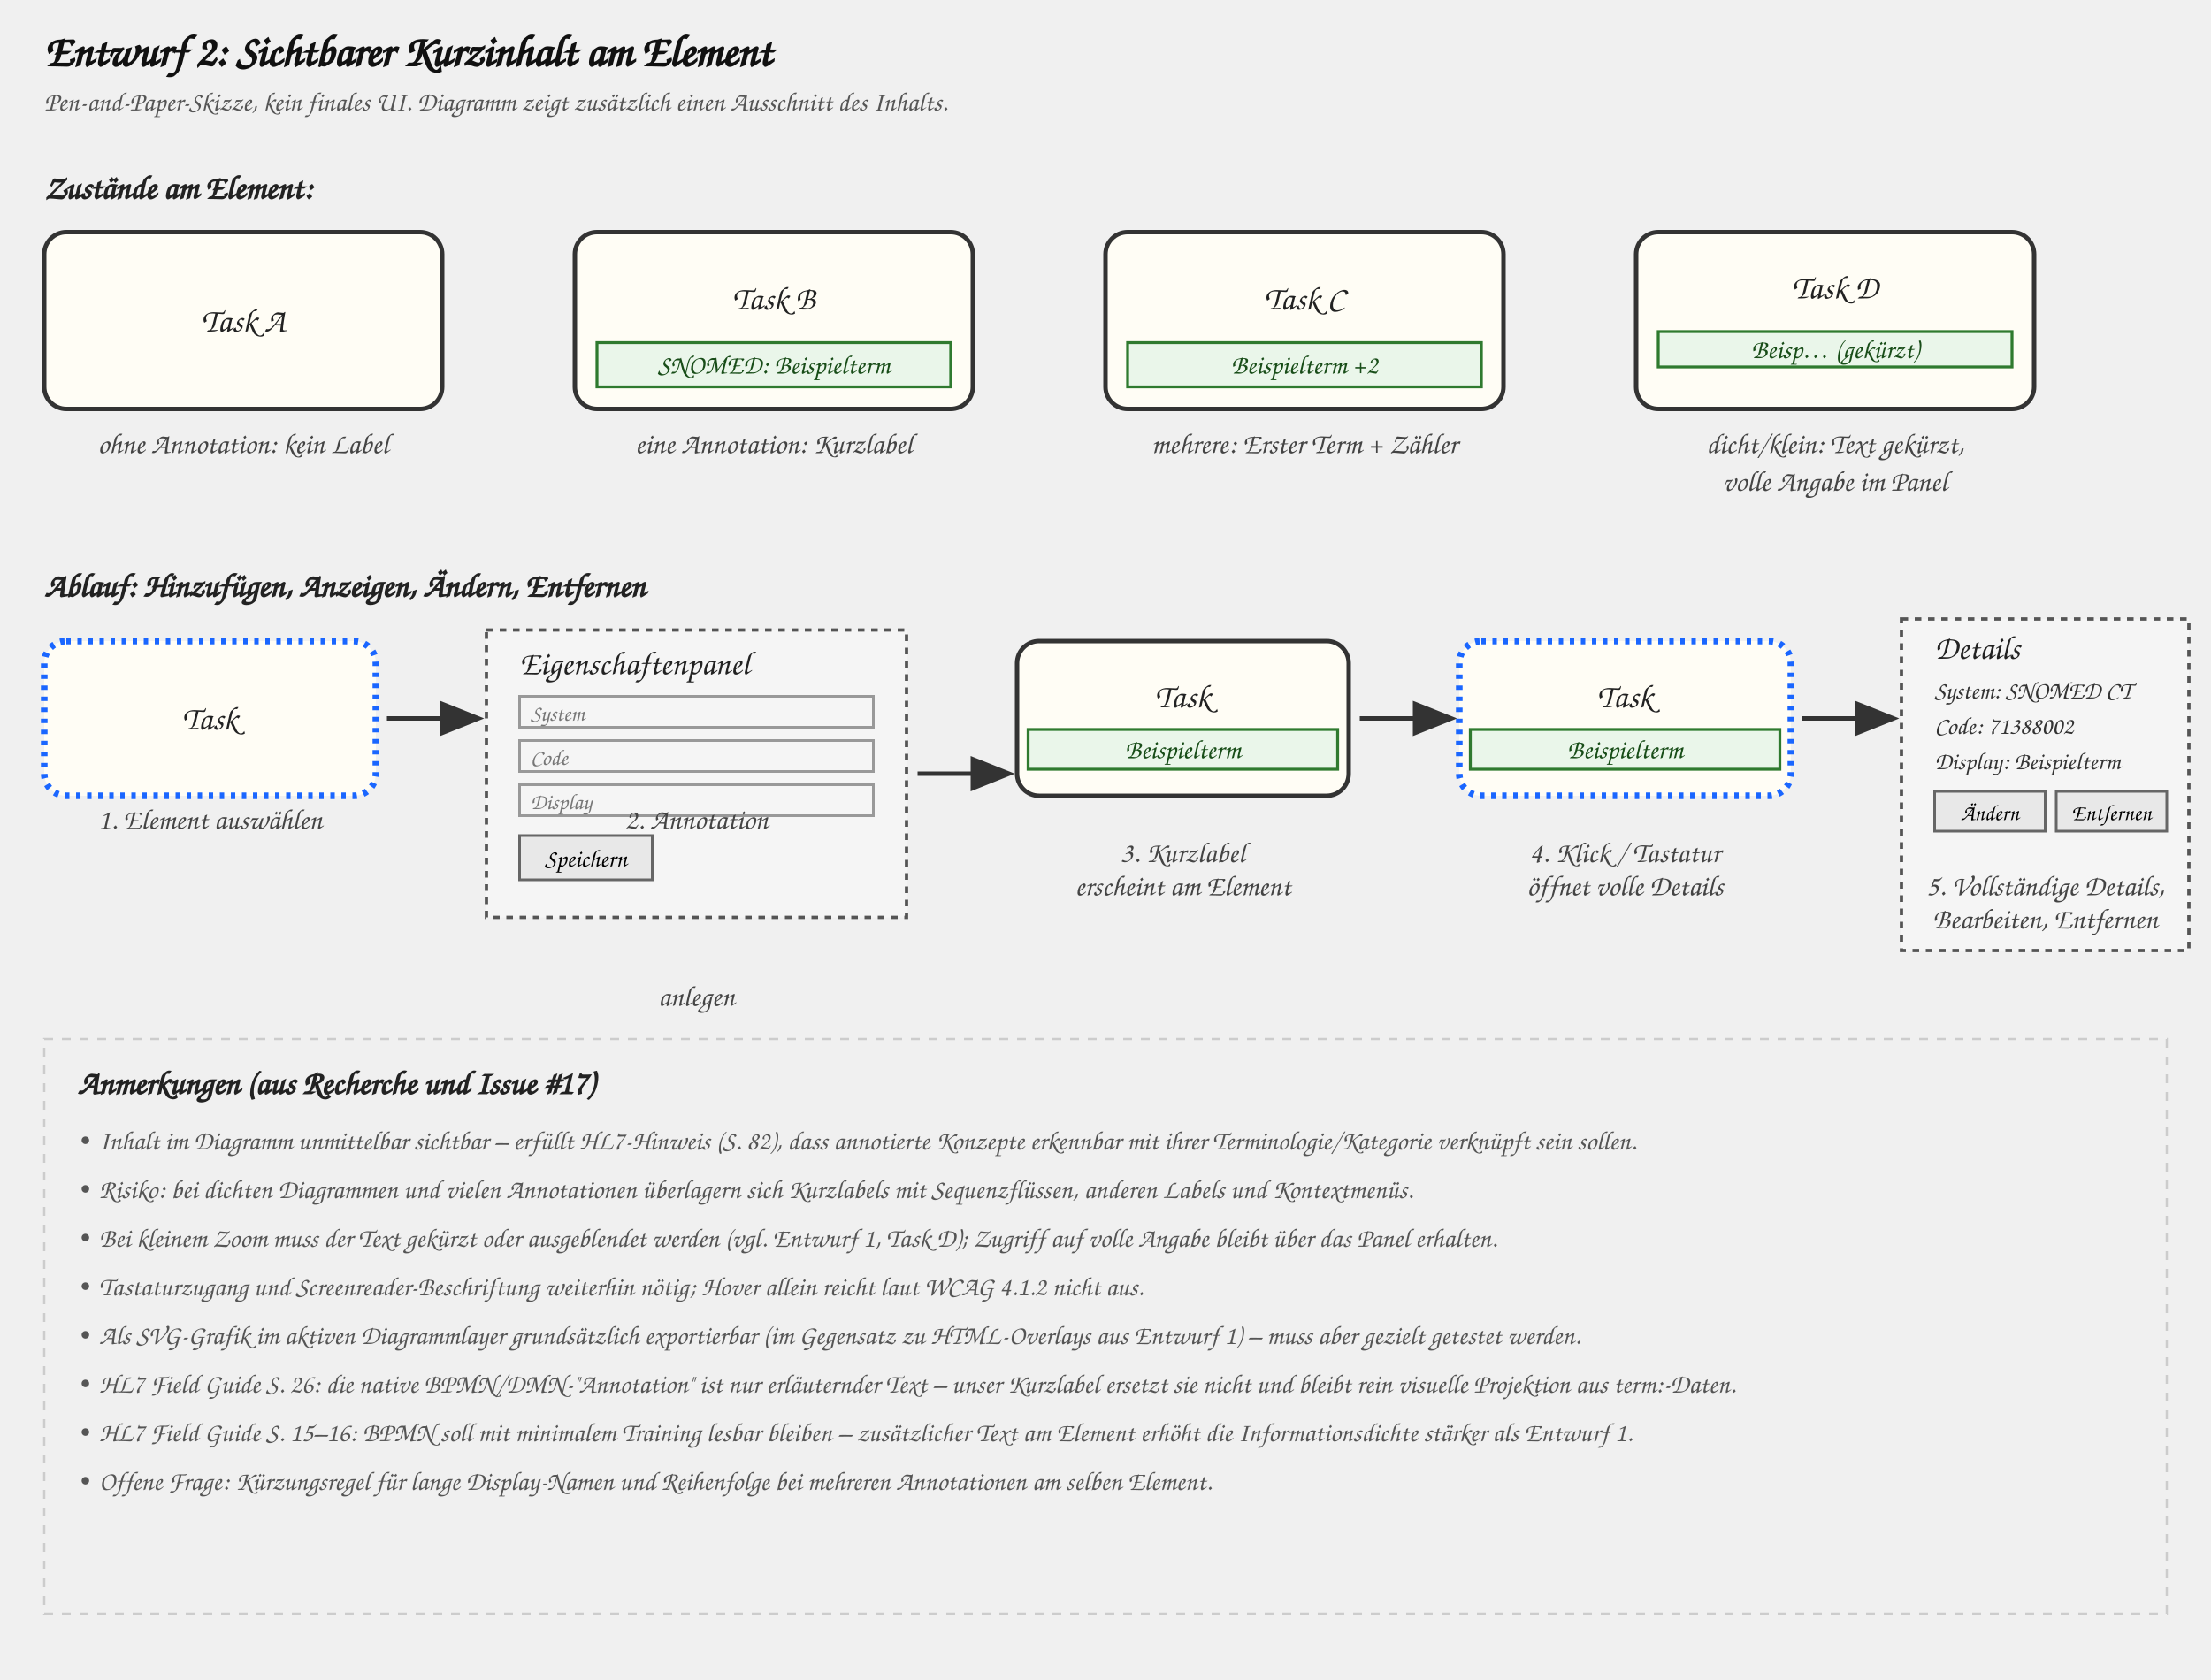
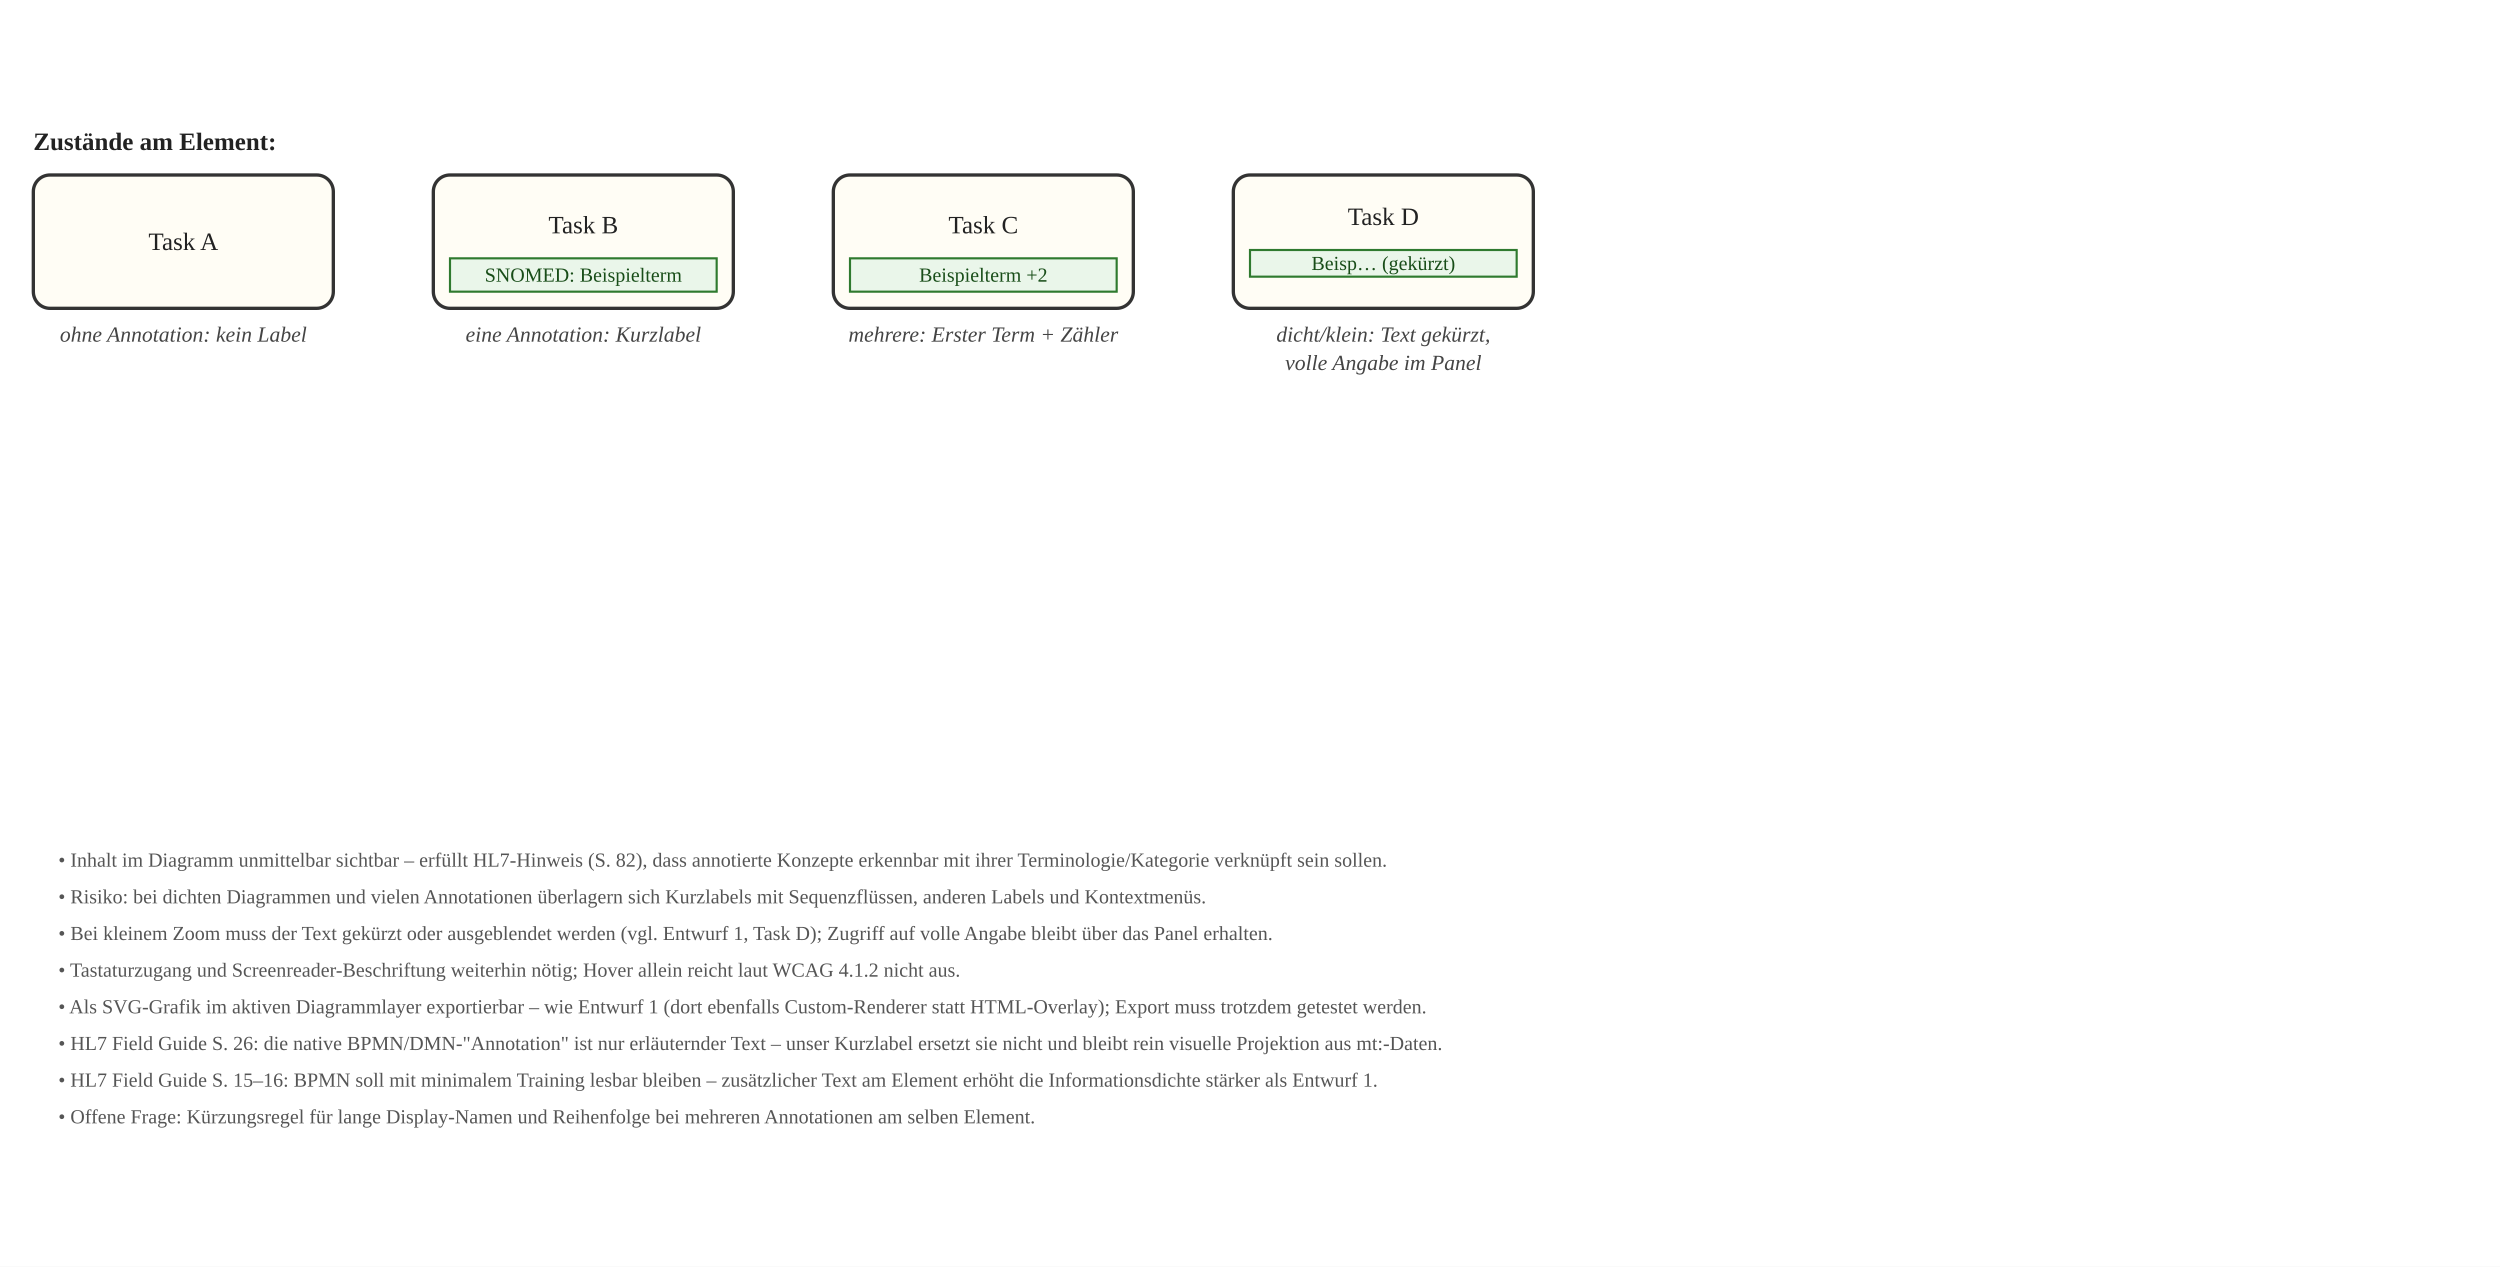
- <svg xmlns="http://www.w3.org/2000/svg" viewBox="0 0 1000 760" font-family="'Segoe Print','Comic Sans MS',cursive" font-size="16">
+ <svg xmlns="http://www.w3.org/2000/svg" viewBox="0 0 1500 760" font-size="16">
+   <rect x="0" y="0" width="1500" height="760" fill="#ffffff" />
  <style>
    .task { fill: #fffdf5; stroke: #333; stroke-width: 2; rx: 10; }
    .task-sel { fill: #fffdf5; stroke: #1a66ff; stroke-width: 3; stroke-dasharray: 2 3; rx: 10; }
    .inline-label { fill: #eaf6ea; stroke: #2f7a2f; stroke-width: 1.3; }
    .inline-text { fill: #184d18; font-size: 12px; }
    .panel { fill: #f5f5f5; stroke: #555; stroke-width: 1.5; stroke-dasharray: 3 3; }
    .field { fill: none; stroke: #999; stroke-width: 1.2; }
    .btn { fill: #e8e8e8; stroke: #666; stroke-width: 1.2; }
    .caption { fill: #222; font-size: 15px; }
    .step-label { fill: #444; font-size: 13px; font-style: italic; }
    .arrow { stroke: #333; stroke-width: 2; marker-end: url(#arrowhead2); fill: none; }
    .title { fill: #111; font-size: 20px; font-weight: bold; }
    .note { fill: #555; font-size: 12px; }
  </style>
  <defs>
    <marker id="arrowhead2" markerWidth="10" markerHeight="8" refX="8" refY="4" orient="auto">
      <path d="M0,0 L10,4 L0,8 Z" fill="#333" />
    </marker>
  </defs>
-   <text x="20" y="30" class="title">Entwurf 2: Sichtbarer Kurzinhalt am Element</text>
-   <text x="20" y="50" class="note">Pen-and-Paper-Skizze, kein finales UI. Diagramm zeigt zusätzlich einen Ausschnitt des Inhalts.</text>
  <text x="20" y="90" class="caption" font-weight="bold">Zustände am Element:</text>
  <rect x="20" y="105" width="180" height="80" class="task" />
  <text x="110" y="150" text-anchor="middle" class="caption">Task A</text>
  <text x="110" y="205" text-anchor="middle" class="step-label">ohne Annotation: kein Label</text>
  <rect x="260" y="105" width="180" height="80" class="task" />
  <text x="350" y="140" text-anchor="middle" class="caption">Task B</text>
  <rect x="270" y="155" width="160" height="20" class="inline-label" />
  <text x="350" y="169" text-anchor="middle" class="inline-text">SNOMED: Beispielterm</text>
  <text x="350" y="205" text-anchor="middle" class="step-label">eine Annotation: Kurzlabel</text>
  <rect x="500" y="105" width="180" height="80" class="task" />
  <text x="590" y="140" text-anchor="middle" class="caption">Task C</text>
  <rect x="510" y="155" width="160" height="20" class="inline-label" />
  <text x="590" y="169" text-anchor="middle" class="inline-text">Beispielterm +2</text>
  <text x="590" y="205" text-anchor="middle" class="step-label">mehrere: Erster Term + Zähler</text>
  <rect x="740" y="105" width="180" height="80" class="task" />
  <text x="830" y="135" text-anchor="middle" class="caption">Task D</text>
  <rect x="750" y="150" width="160" height="16" class="inline-label" />
  <text x="830" y="162" text-anchor="middle" class="inline-text" font-size="10">Beisp… (gekürzt)</text>
  <text x="830" y="205" text-anchor="middle" class="step-label">dicht/klein: Text gekürzt,</text>
  <text x="830" y="222" text-anchor="middle" class="step-label">volle Angabe im Panel</text>
-   <text x="20" y="270" class="caption" font-weight="bold">Ablauf: Hinzufügen, Anzeigen, Ändern, Entfernen</text>
-   <rect x="20" y="290" width="150" height="70" class="task-sel" />
-   <text x="95" y="330" text-anchor="middle" class="caption">Task</text>
-   <text x="95" y="375" text-anchor="middle" class="step-label">1. Element auswählen</text>
-   <path d="M175,325 L215,325" class="arrow" />
-   <rect x="220" y="285" width="190" height="130" class="panel" />
-   <text x="235" y="305" class="caption" font-size="13">Eigenschaftenpanel</text>
-   <rect x="235" y="315" width="160" height="14" class="field" />
-   <text x="240" y="326" font-size="10" fill="#777">System</text>
-   <rect x="235" y="335" width="160" height="14" class="field" />
-   <text x="240" y="346" font-size="10" fill="#777">Code</text>
-   <rect x="235" y="355" width="160" height="14" class="field" />
-   <text x="240" y="366" font-size="10" fill="#777">Display</text>
-   <rect x="235" y="378" width="60" height="20" class="btn" />
-   <text x="265" y="392" text-anchor="middle" font-size="11">Speichern</text>
-   <text x="315" y="375" text-anchor="middle" class="step-label" font-size="12">2. Annotation</text>
-   <text x="315" y="455" text-anchor="middle" class="step-label">anlegen</text>
-   <path d="M415,350 L455,350" class="arrow" />
-   <rect x="460" y="290" width="150" height="70" class="task" />
-   <text x="535" y="320" text-anchor="middle" class="caption">Task</text>
-   <rect x="465" y="330" width="140" height="18" class="inline-label" />
-   <text x="535" y="343" text-anchor="middle" class="inline-text" font-size="10">Beispielterm</text>
-   <text x="535" y="390" text-anchor="middle" class="step-label">3. Kurzlabel</text>
-   <text x="535" y="405" text-anchor="middle" class="step-label">erscheint am Element</text>
-   <path d="M615,325 L655,325" class="arrow" />
-   <rect x="660" y="290" width="150" height="70" class="task-sel" />
-   <text x="735" y="320" text-anchor="middle" class="caption">Task</text>
-   <rect x="665" y="330" width="140" height="18" class="inline-label" stroke="#1a66ff" stroke-width="2" />
-   <text x="735" y="343" text-anchor="middle" class="inline-text" font-size="10">Beispielterm</text>
-   <text x="735" y="390" text-anchor="middle" class="step-label">4. Klick / Tastatur</text>
-   <text x="735" y="405" text-anchor="middle" class="step-label">öffnet volle Details</text>
-   <path d="M815,325 L855,325" class="arrow" />
-   <rect x="860" y="280" width="130" height="150" class="panel" />
-   <text x="875" y="298" class="caption" font-size="13">Details</text>
-   <text x="875" y="316" font-size="11" fill="#333">System: SNOMED CT</text>
-   <text x="875" y="332" font-size="11" fill="#333">Code: 71388002</text>
-   <text x="875" y="348" font-size="11" fill="#333">Display: Beispielterm</text>
-   <rect x="875" y="358" width="50" height="18" class="btn" />
-   <text x="900" y="371" text-anchor="middle" font-size="10">Ändern</text>
-   <rect x="930" y="358" width="50" height="18" class="btn" />
-   <text x="955" y="371" text-anchor="middle" font-size="10">Entfernen</text>
-   <text x="925" y="405" text-anchor="middle" class="step-label" font-size="12">5. Vollständige Details,</text>
-   <text x="925" y="420" text-anchor="middle" class="step-label" font-size="12">Bearbeiten, Entfernen</text>
-   <rect x="20" y="470" width="960" height="260" fill="none" stroke="#ccc" stroke-dasharray="4 4" />
-   <text x="35" y="495" class="caption" font-weight="bold">Anmerkungen (aus Recherche und Issue #17)</text>
  <text x="35" y="520" class="note" font-size="13">• Inhalt im Diagramm unmittelbar sichtbar – erfüllt HL7-Hinweis (S. 82), dass annotierte Konzepte erkennbar mit ihrer Terminologie/Kategorie verknüpft sein sollen.</text>
  <text x="35" y="542" class="note" font-size="13">• Risiko: bei dichten Diagrammen und vielen Annotationen überlagern sich Kurzlabels mit Sequenzflüssen, anderen Labels und Kontextmenüs.</text>
  <text x="35" y="564" class="note" font-size="13">• Bei kleinem Zoom muss der Text gekürzt oder ausgeblendet werden (vgl. Entwurf 1, Task D); Zugriff auf volle Angabe bleibt über das Panel erhalten.</text>
  <text x="35" y="586" class="note" font-size="13">• Tastaturzugang und Screenreader-Beschriftung weiterhin nötig; Hover allein reicht laut WCAG 4.1.2 nicht aus.</text>
-   <text x="35" y="608" class="note" font-size="13">• Als SVG-Grafik im aktiven Diagrammlayer grundsätzlich exportierbar (im Gegensatz zu HTML-Overlays aus Entwurf 1) – muss aber gezielt getestet werden.</text>
-   <text x="35" y="630" class="note" font-size="13">• HL7 Field Guide S. 26: die native BPMN/DMN-"Annotation" ist nur erläuternder Text – unser Kurzlabel ersetzt sie nicht und bleibt rein visuelle Projektion aus term:-Daten.</text>
+   <text x="35" y="608" class="note" font-size="13">• Als SVG-Grafik im aktiven Diagrammlayer exportierbar – wie Entwurf 1 (dort ebenfalls Custom-Renderer statt HTML-Overlay); Export muss trotzdem getestet werden.</text>
+   <text x="35" y="630" class="note" font-size="13">• HL7 Field Guide S. 26: die native BPMN/DMN-"Annotation" ist nur erläuternder Text – unser Kurzlabel ersetzt sie nicht und bleibt rein visuelle Projektion aus mt:-Daten.</text>
  <text x="35" y="652" class="note" font-size="13">• HL7 Field Guide S. 15–16: BPMN soll mit minimalem Training lesbar bleiben – zusätzlicher Text am Element erhöht die Informationsdichte stärker als Entwurf 1.</text>
  <text x="35" y="674" class="note" font-size="13">• Offene Frage: Kürzungsregel für lange Display-Namen und Reihenfolge bei mehreren Annotationen am selben Element.</text>
</svg>
